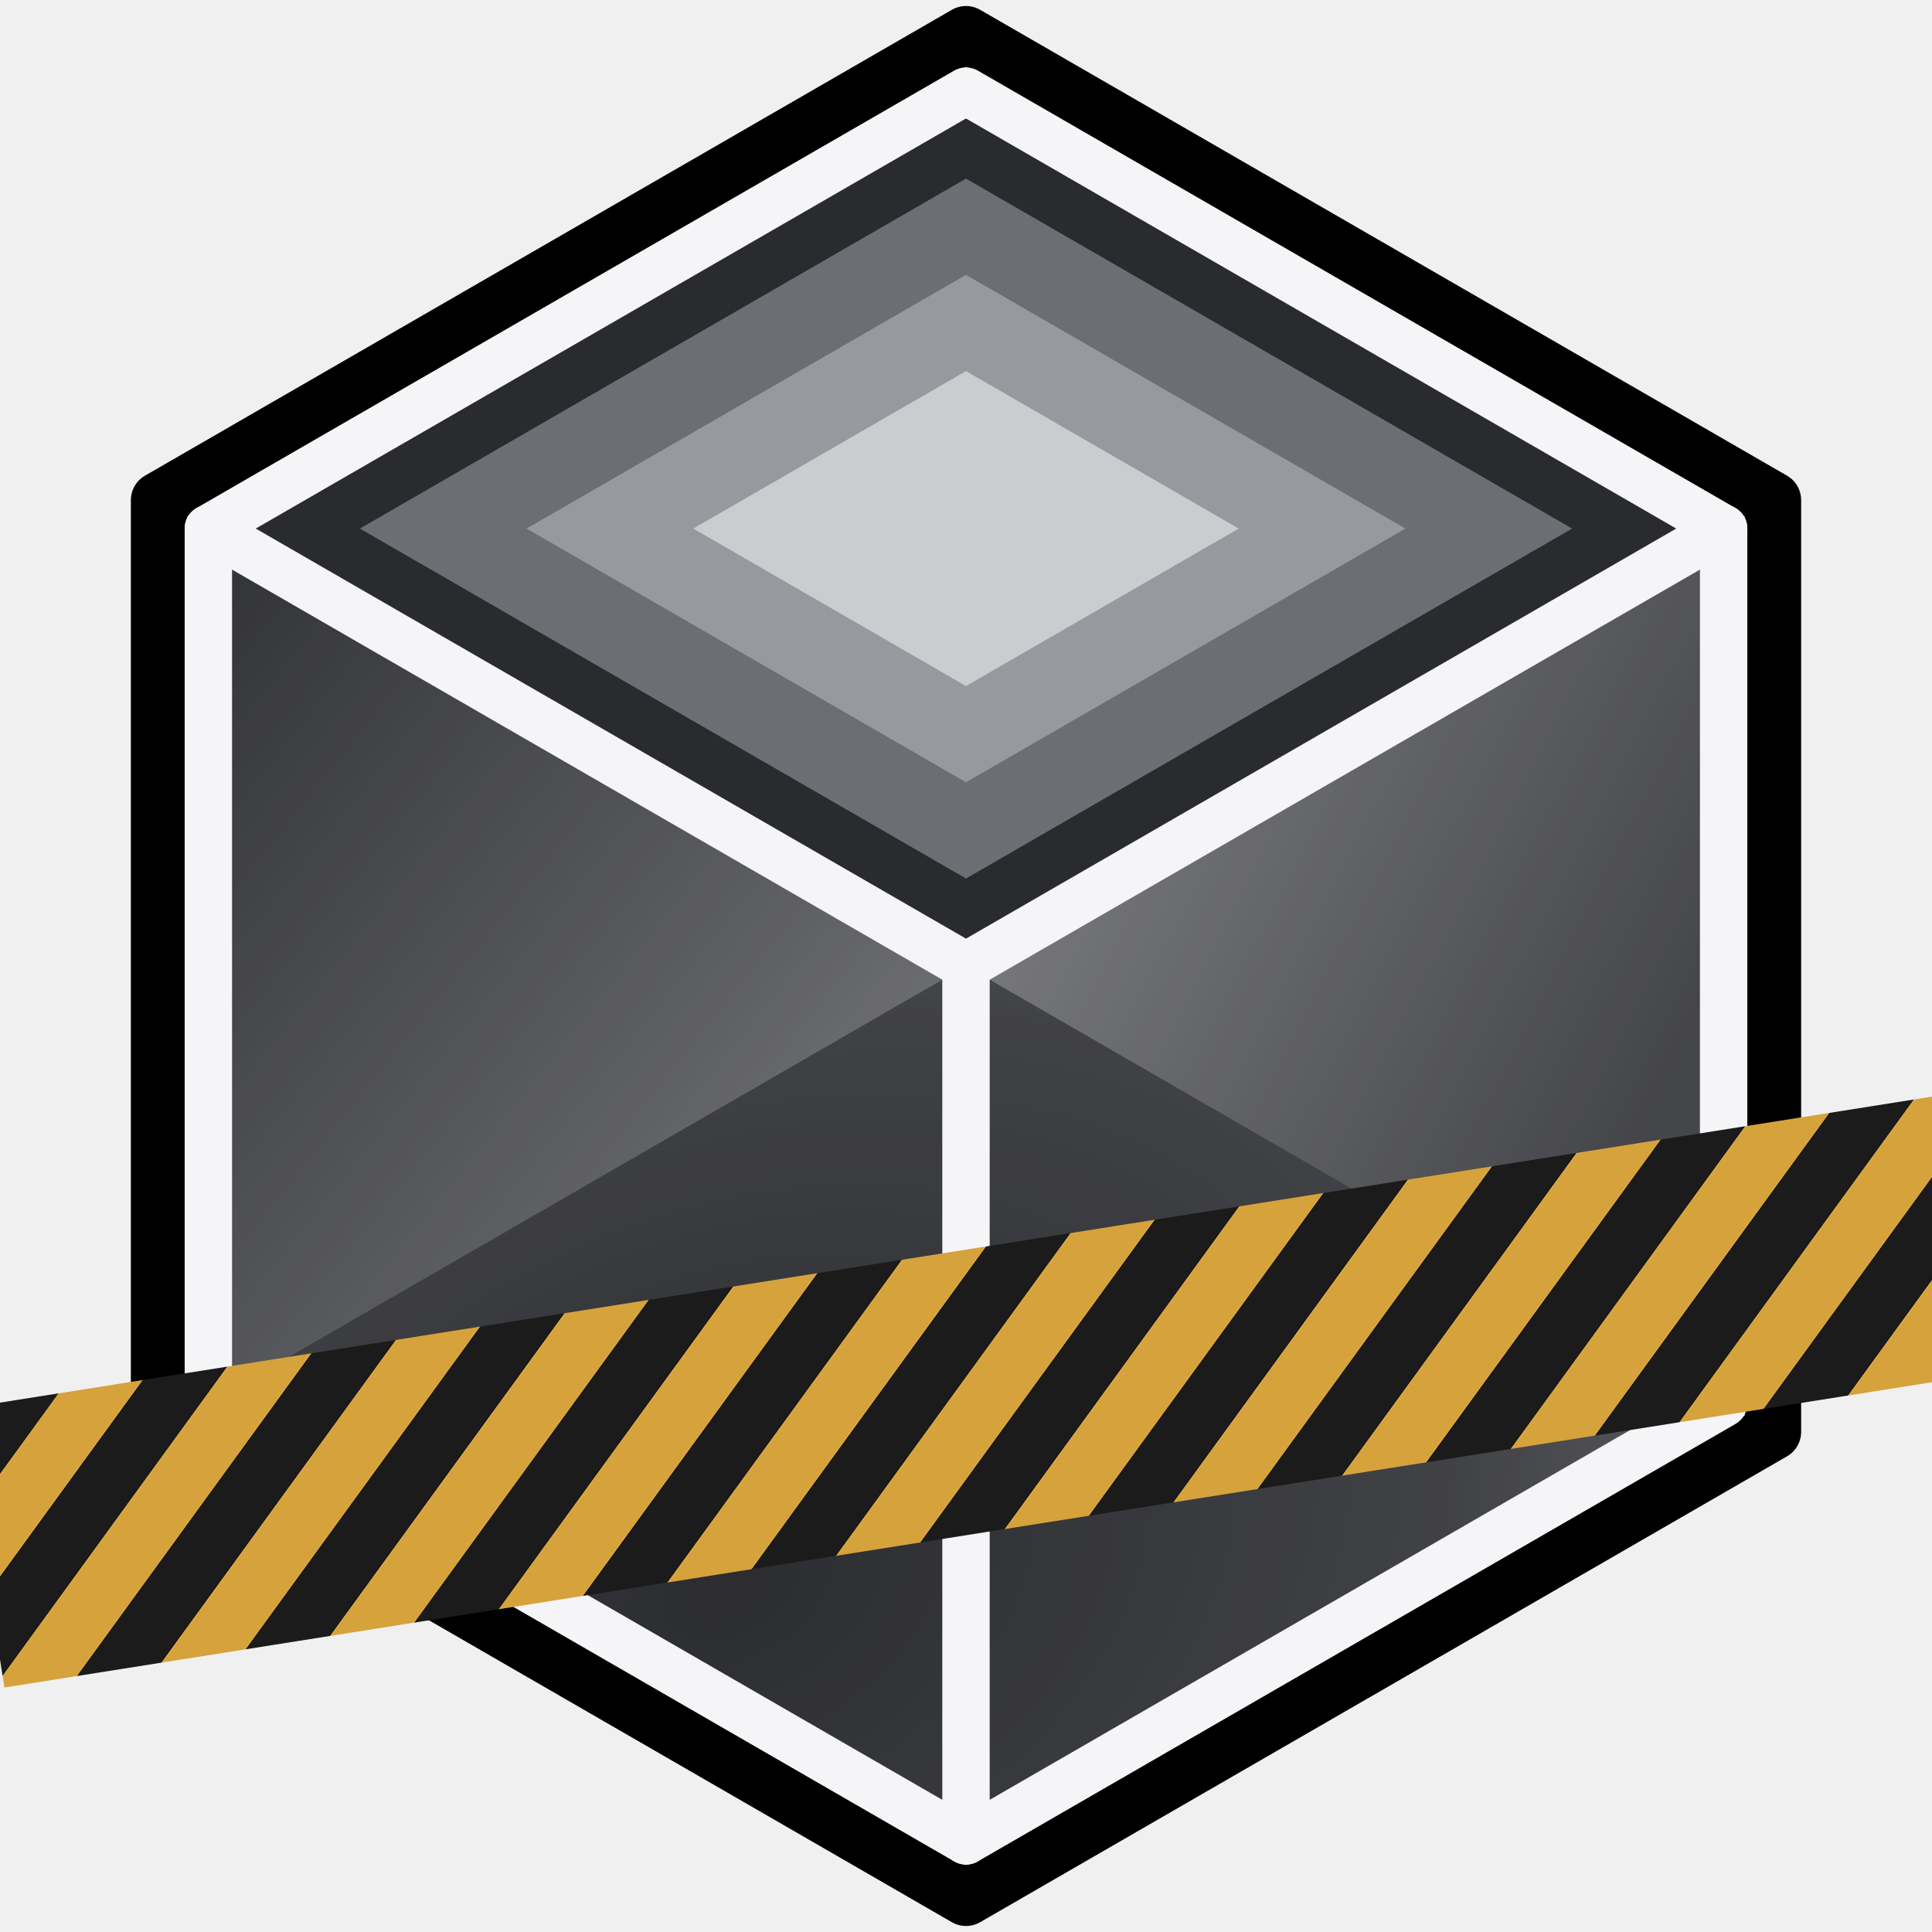
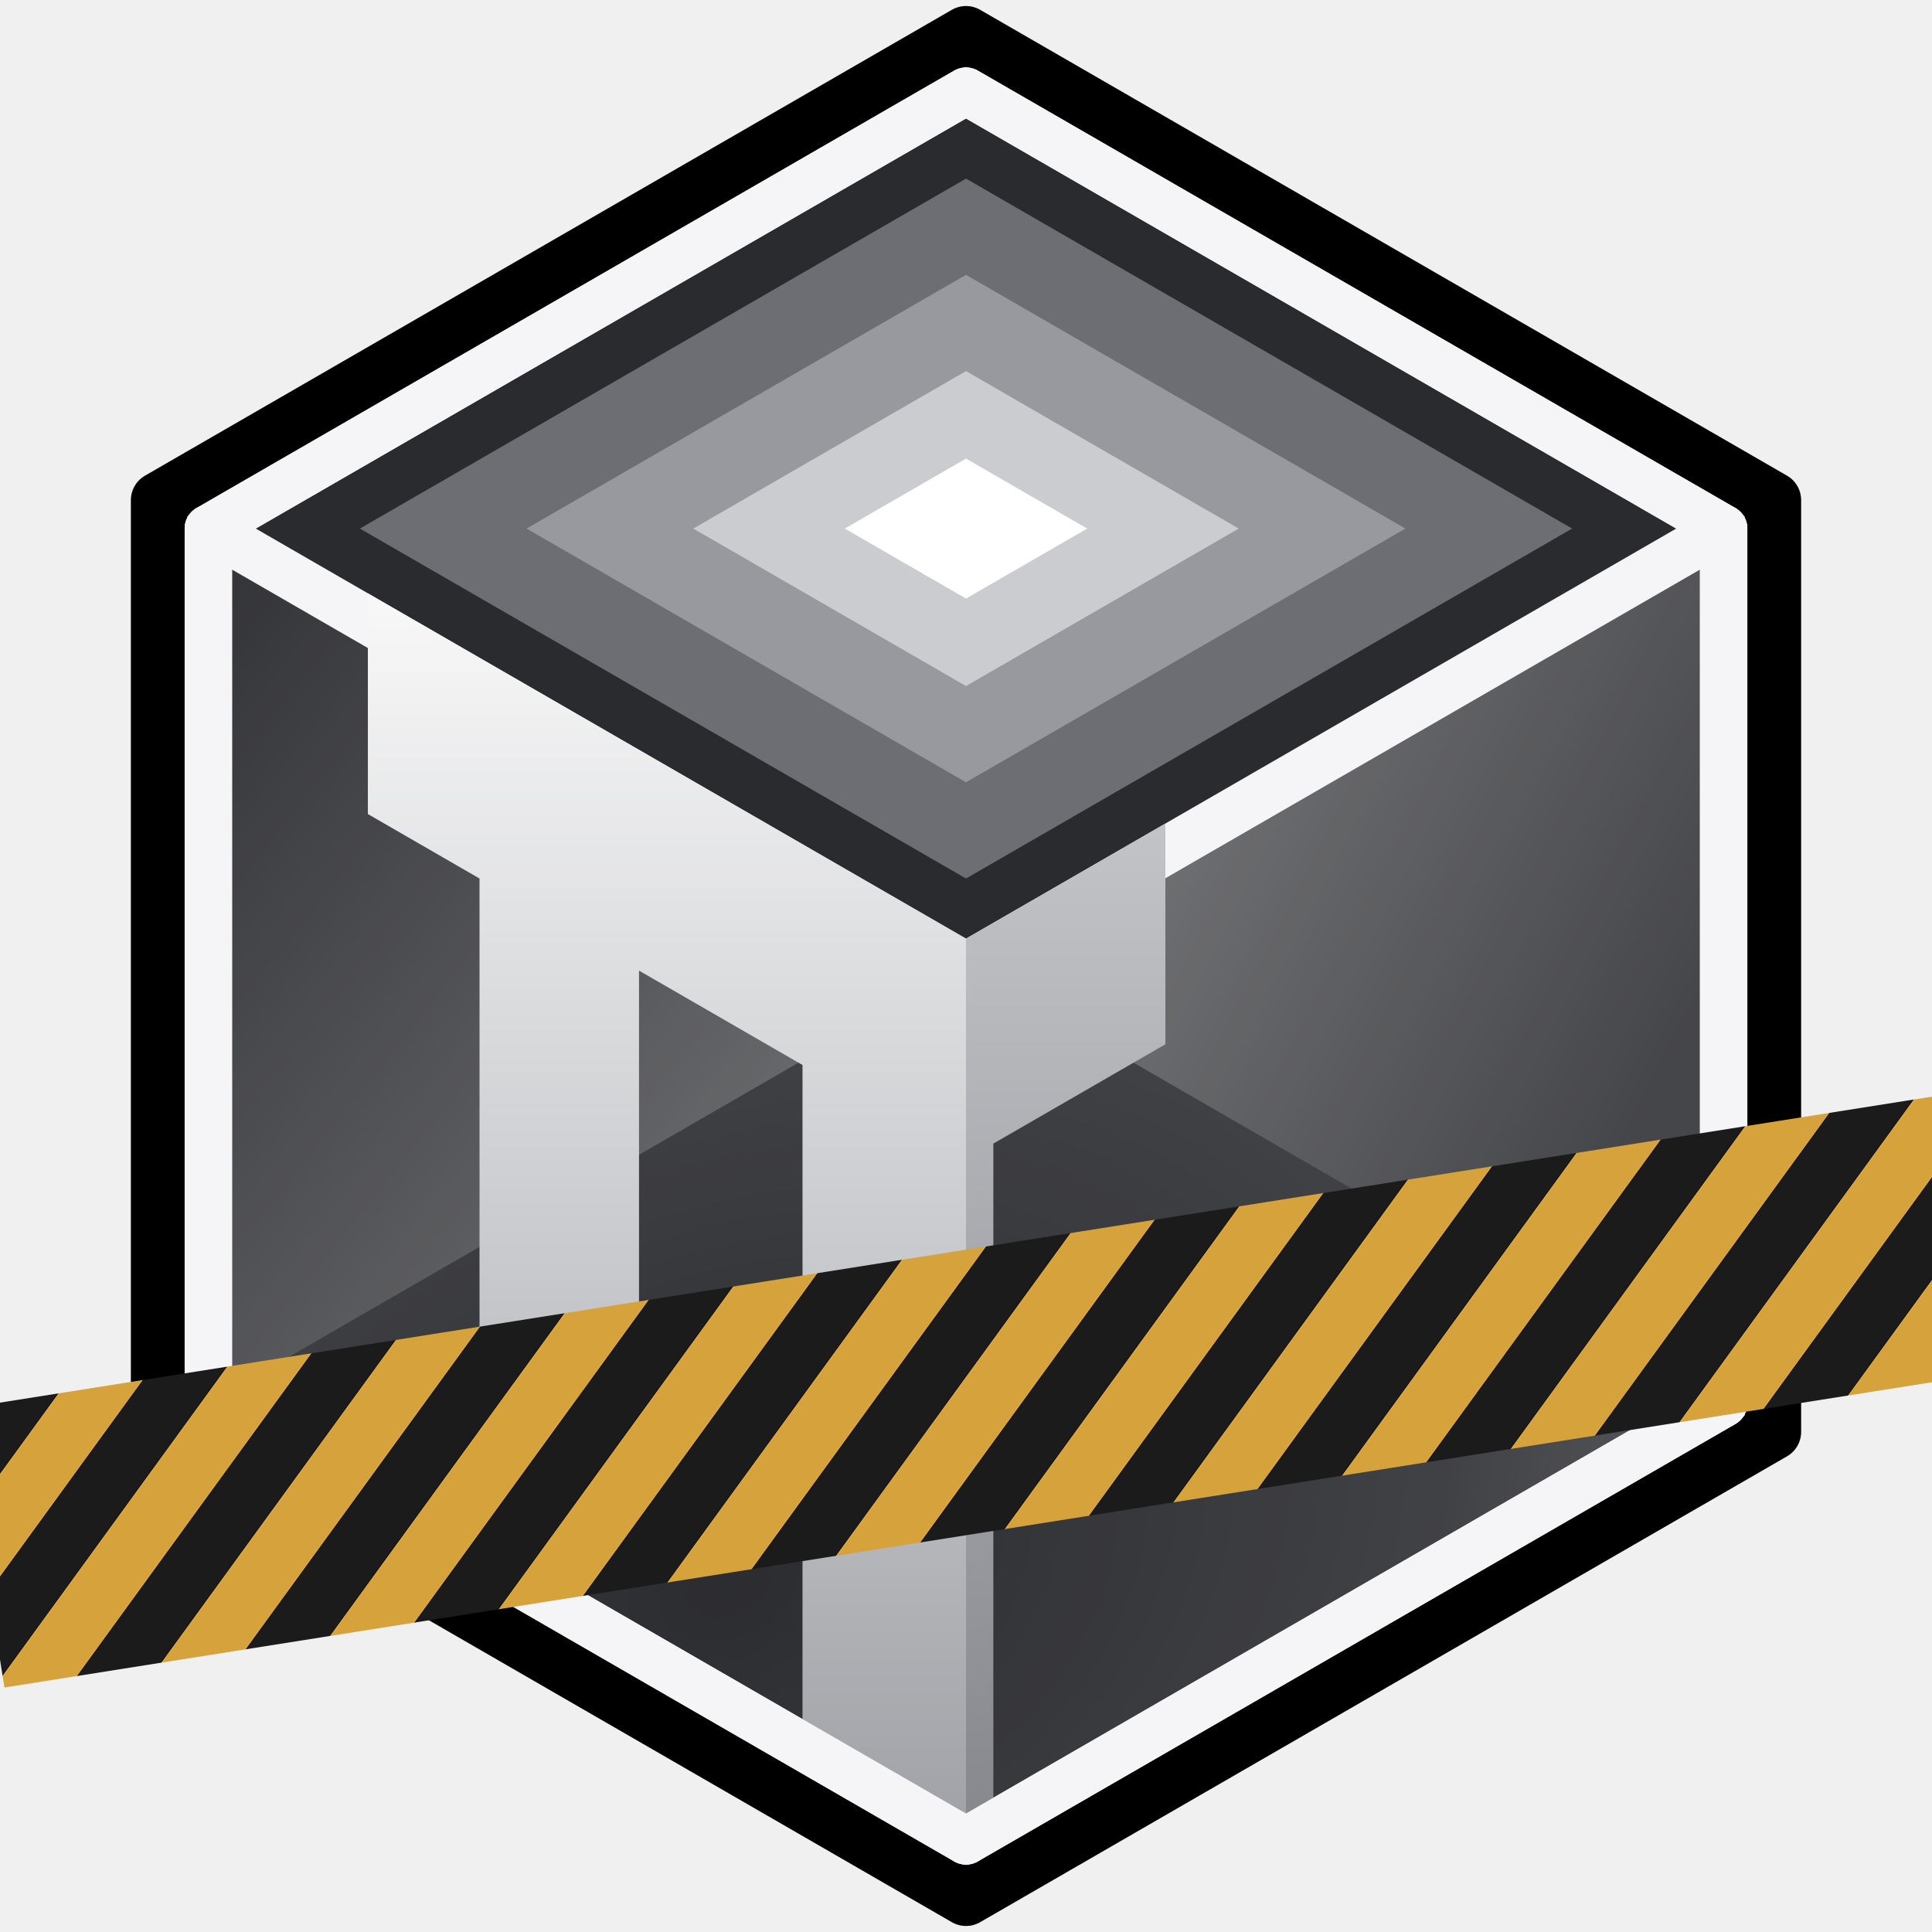
<svg xmlns="http://www.w3.org/2000/svg" width="1024" height="1024" viewBox="-53 -53 106 106">
  <defs>
    <linearGradient id="nt-l" gradientUnits="userSpaceOnUse" x1="-42" y1="-20" x2="-2" y2="12">
      <stop offset="0" stop-color="white" stop-opacity="0.044" />
      <stop offset="0.72" stop-color="white" stop-opacity="0.253" />
      <stop offset="1" stop-color="white" stop-opacity="0.352" />
    </linearGradient>
    <linearGradient id="nt-r" gradientUnits="userSpaceOnUse" x1="40" y1="3" x2="3" y2="-16">
      <stop offset="0" stop-color="white" stop-opacity="0.127" />
      <stop offset="0.68" stop-color="white" stop-opacity="0.308" />
      <stop offset="1" stop-color="white" stop-opacity="0.396" />
    </linearGradient>
    <radialGradient id="nt-f" gradientUnits="userSpaceOnUse" cx="-13" cy="34" r="54" gradientTransform="translate(-13 34) rotate(-24) scale(1 0.7) translate(13 -34)">
      <stop offset="0" stop-color="white" stop-opacity="0.008" />
      <stop offset="0.76" stop-color="white" stop-opacity="0.105" />
      <stop offset="1" stop-color="white" stop-opacity="0.193" />
    </radialGradient>
+     <linearGradient id="nt-pi-face" gradientUnits="userSpaceOnUse" x1="0" y1="-26" x2="0" y2="48">
+       <stop offset="0" stop-color="#ffffff" />
+       <stop offset="1" stop-color="#9fa1a6" />
+     </linearGradient>
+     <linearGradient id="nt-pi-fold" gradientUnits="userSpaceOnUse" x1="0" y1="-26" x2="0" y2="48">
+       <stop offset="0" stop-color="#d6d7da" />
+       <stop offset="1" stop-color="#85878d" />
+     </linearGradient>
  </defs>
  <path d="M0 -51.12 L44.27 -25.56 L44.27 25.56 L0 51.12 L-44.27 25.56 L-44.27 -25.56 Z" fill="none" stroke="#000000" stroke-width="3.1" stroke-linejoin="round" />
  <path d="M0 -48 L41.568 -24 L41.568 24 L0 48 L-41.568 24 L-41.568 -24 Z" fill="#2a2b2f" />
  <path d="M-41.568 -24 L-41.568 24 L0 0 Z" fill="url(#nt-l)" />
  <path d="M41.568 -24 L0 0 L41.568 24 Z" fill="url(#nt-r)" />
  <path d="M0 0 L-41.568 24 L0 48 L41.568 24 Z" fill="url(#nt-f)" />
  <path d="M0 -43.2 L33.254 -24 L0 -4.8 L-33.254 -24 Z" fill="#787a80" fill-opacity="0.85" />
  <path d="M0 -37.92 L24.109 -24 L0 -10.08 L-24.109 -24 Z" fill="#9fa1a6" fill-opacity="0.85" />
  <path d="M0 -32.64 L14.964 -24 L0 -15.36 L-14.964 -24 Z" fill="#d4d5d8" fill-opacity="0.85" />
+   <path d="M0 -27.84 L6.651 -24 L0 -20.16 L-6.651 -24 Z" fill="#ffffff" />
  <g fill="none" stroke="#f5f5f7" stroke-width="2.6" stroke-linejoin="round" stroke-linecap="round">
    <path d="M0 -48 L-41.568 -24 L0 0 L41.568 -24 Z" />
    <path d="M-41.568 -24 L-41.568 24 L0 48 L41.568 24 L41.568 -24" />
    <path d="M0 0 L0 48" />
  </g>
+   <path d="M-32.817 -20.447 L0 -1.5 L0 48 L-8.97 42.821 L-8.97 5.432 L-17.94 0.253 L-17.94 25.263 L-26.691 20.211 L-26.691 -4.8 L-32.817 -8.337 Z" fill="url(#nt-pi-face)" />
+   <path d="M0 -1.5 L10.939 -7.816 L10.939 4.295 L1.5 9.744 L1.5 47.134 L0 48 Z" fill="url(#nt-pi-fold)" />
+   <path d="M0 -48 L41.568 -24 L41.568 24 L0 48 L-41.568 24 L-41.568 -24 Z" fill="none" stroke="#f5f5f7" stroke-width="2.6" stroke-linejoin="round" />
  <defs>
    <pattern id="tape-stripes" width="6.625" height="6.625" patternUnits="userSpaceOnUse" patternTransform="rotate(45)">
      <rect width="6.625" height="6.625" fill="#1b1b1b" />
      <rect width="3.313" height="6.625" fill="#d6a23c" />
    </pattern>
  </defs>
  <g transform="rotate(-9)">
    <rect x="-58.3" y="15.37" width="116.6" height="15.476" fill="url(#tape-stripes)" />
  </g>
</svg>
